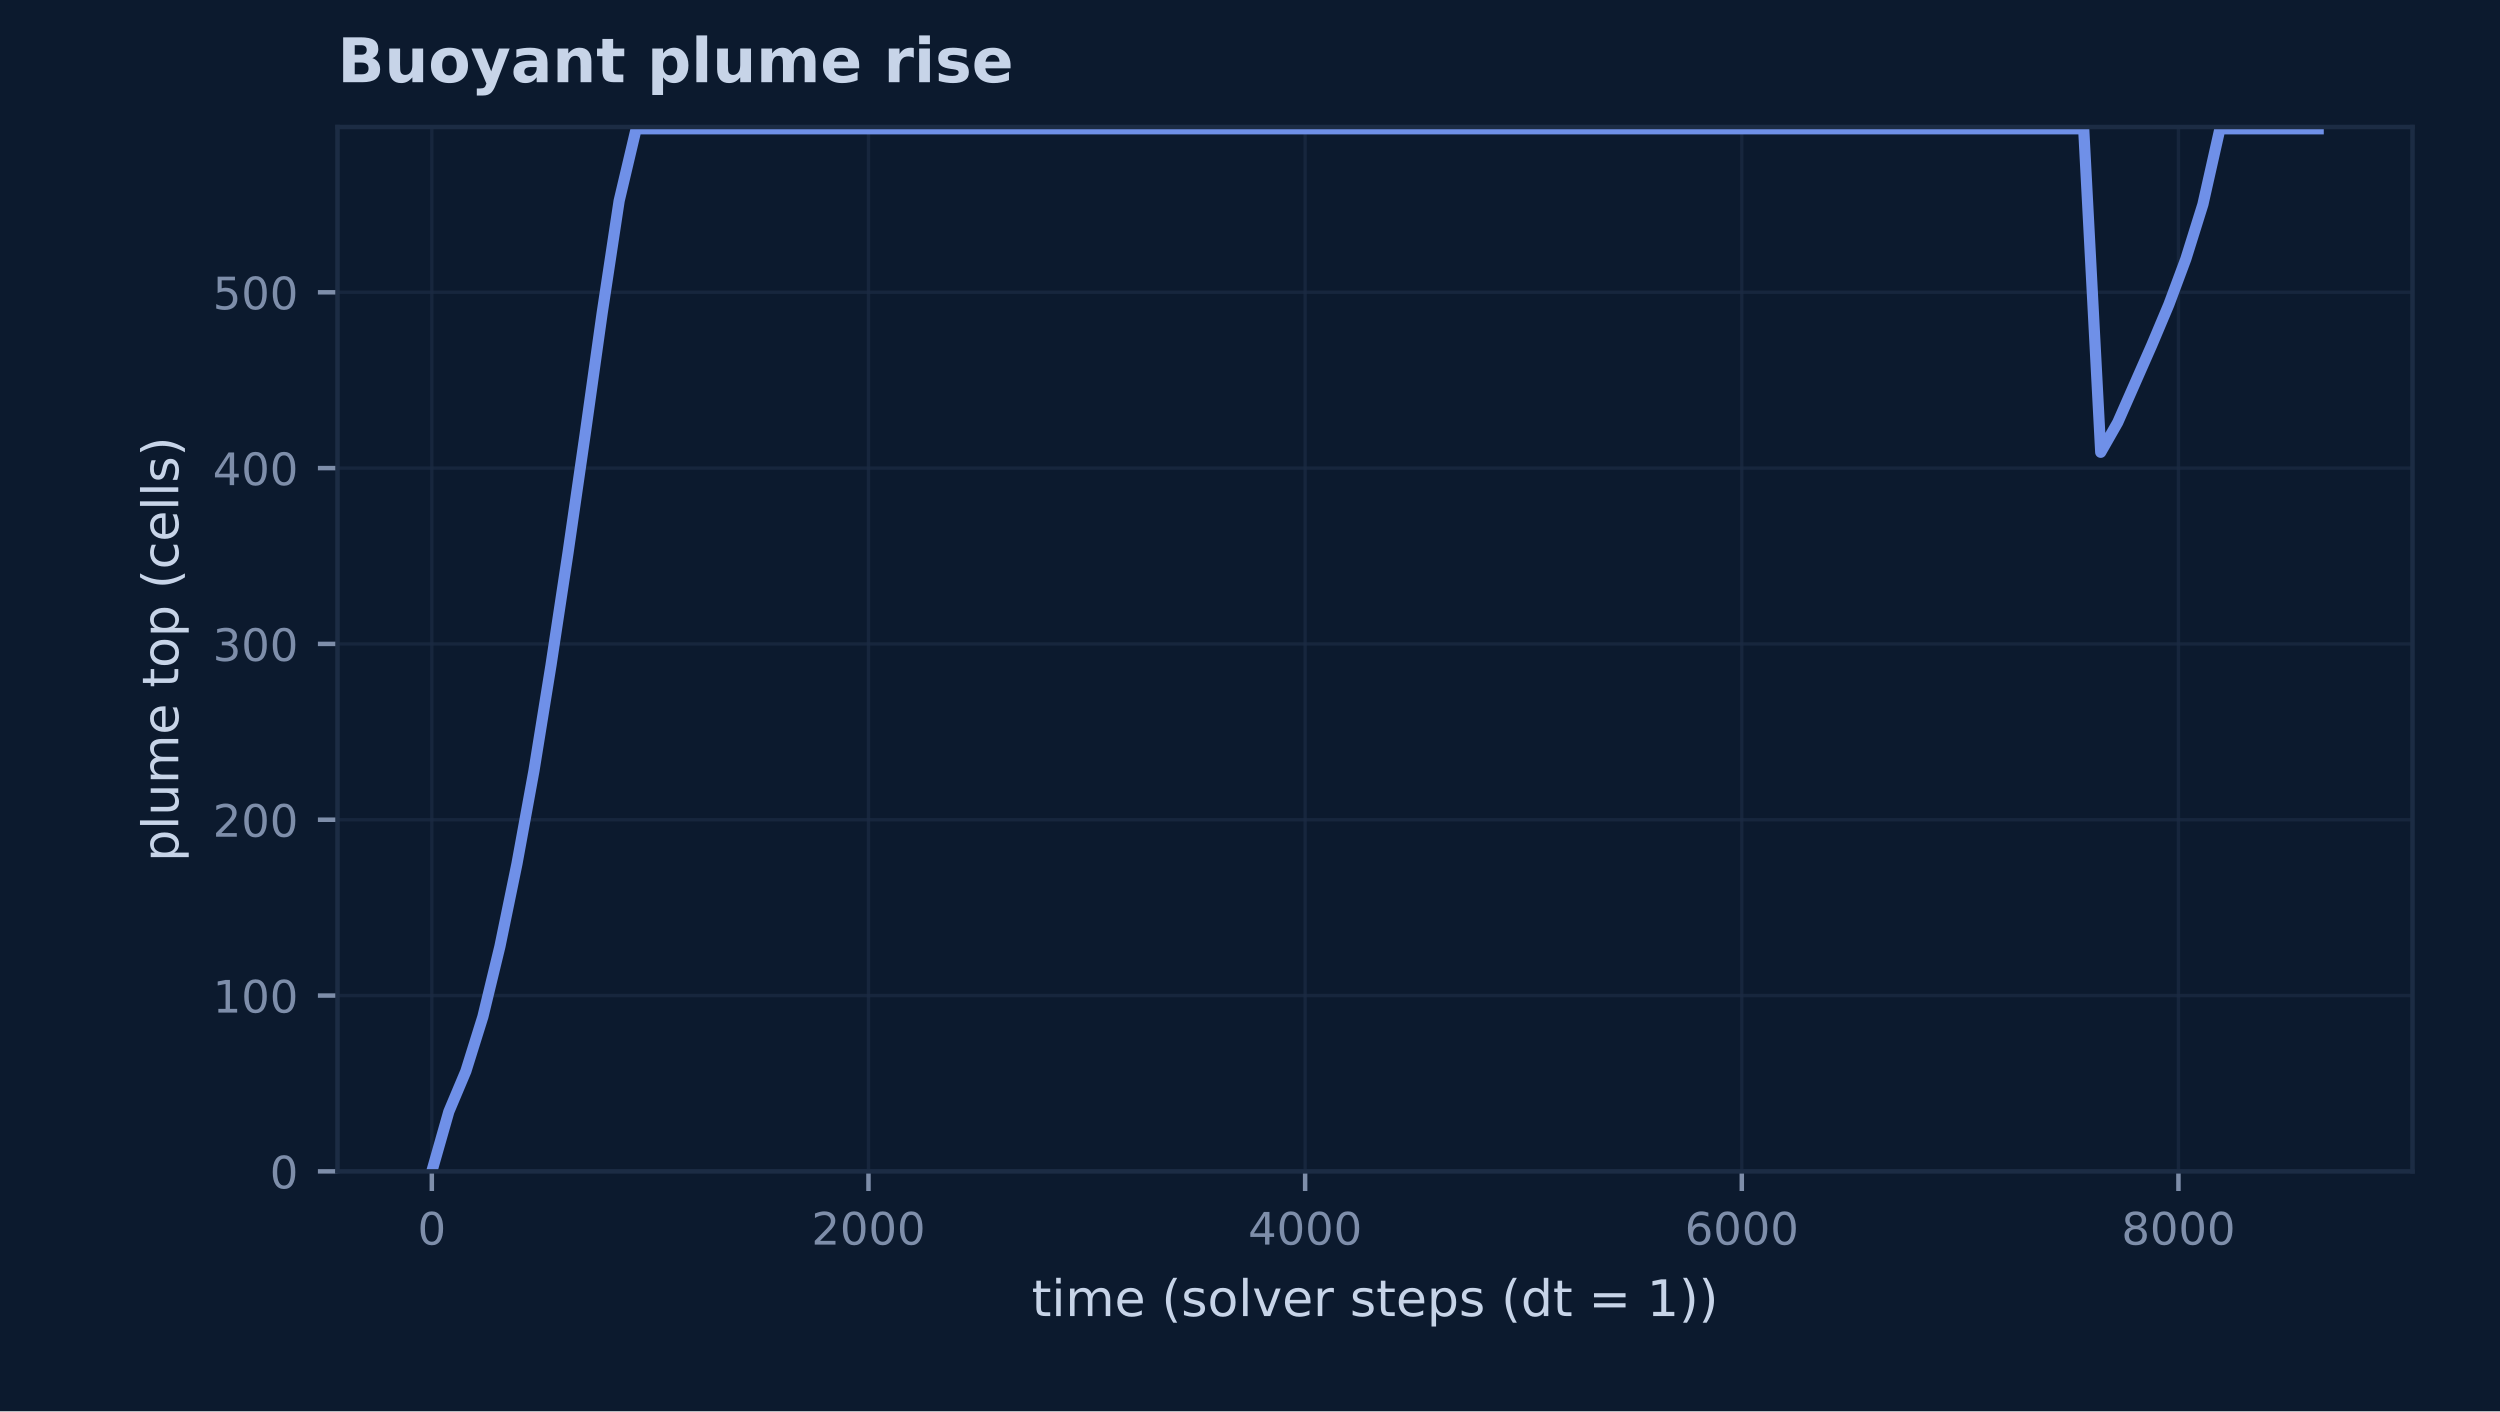
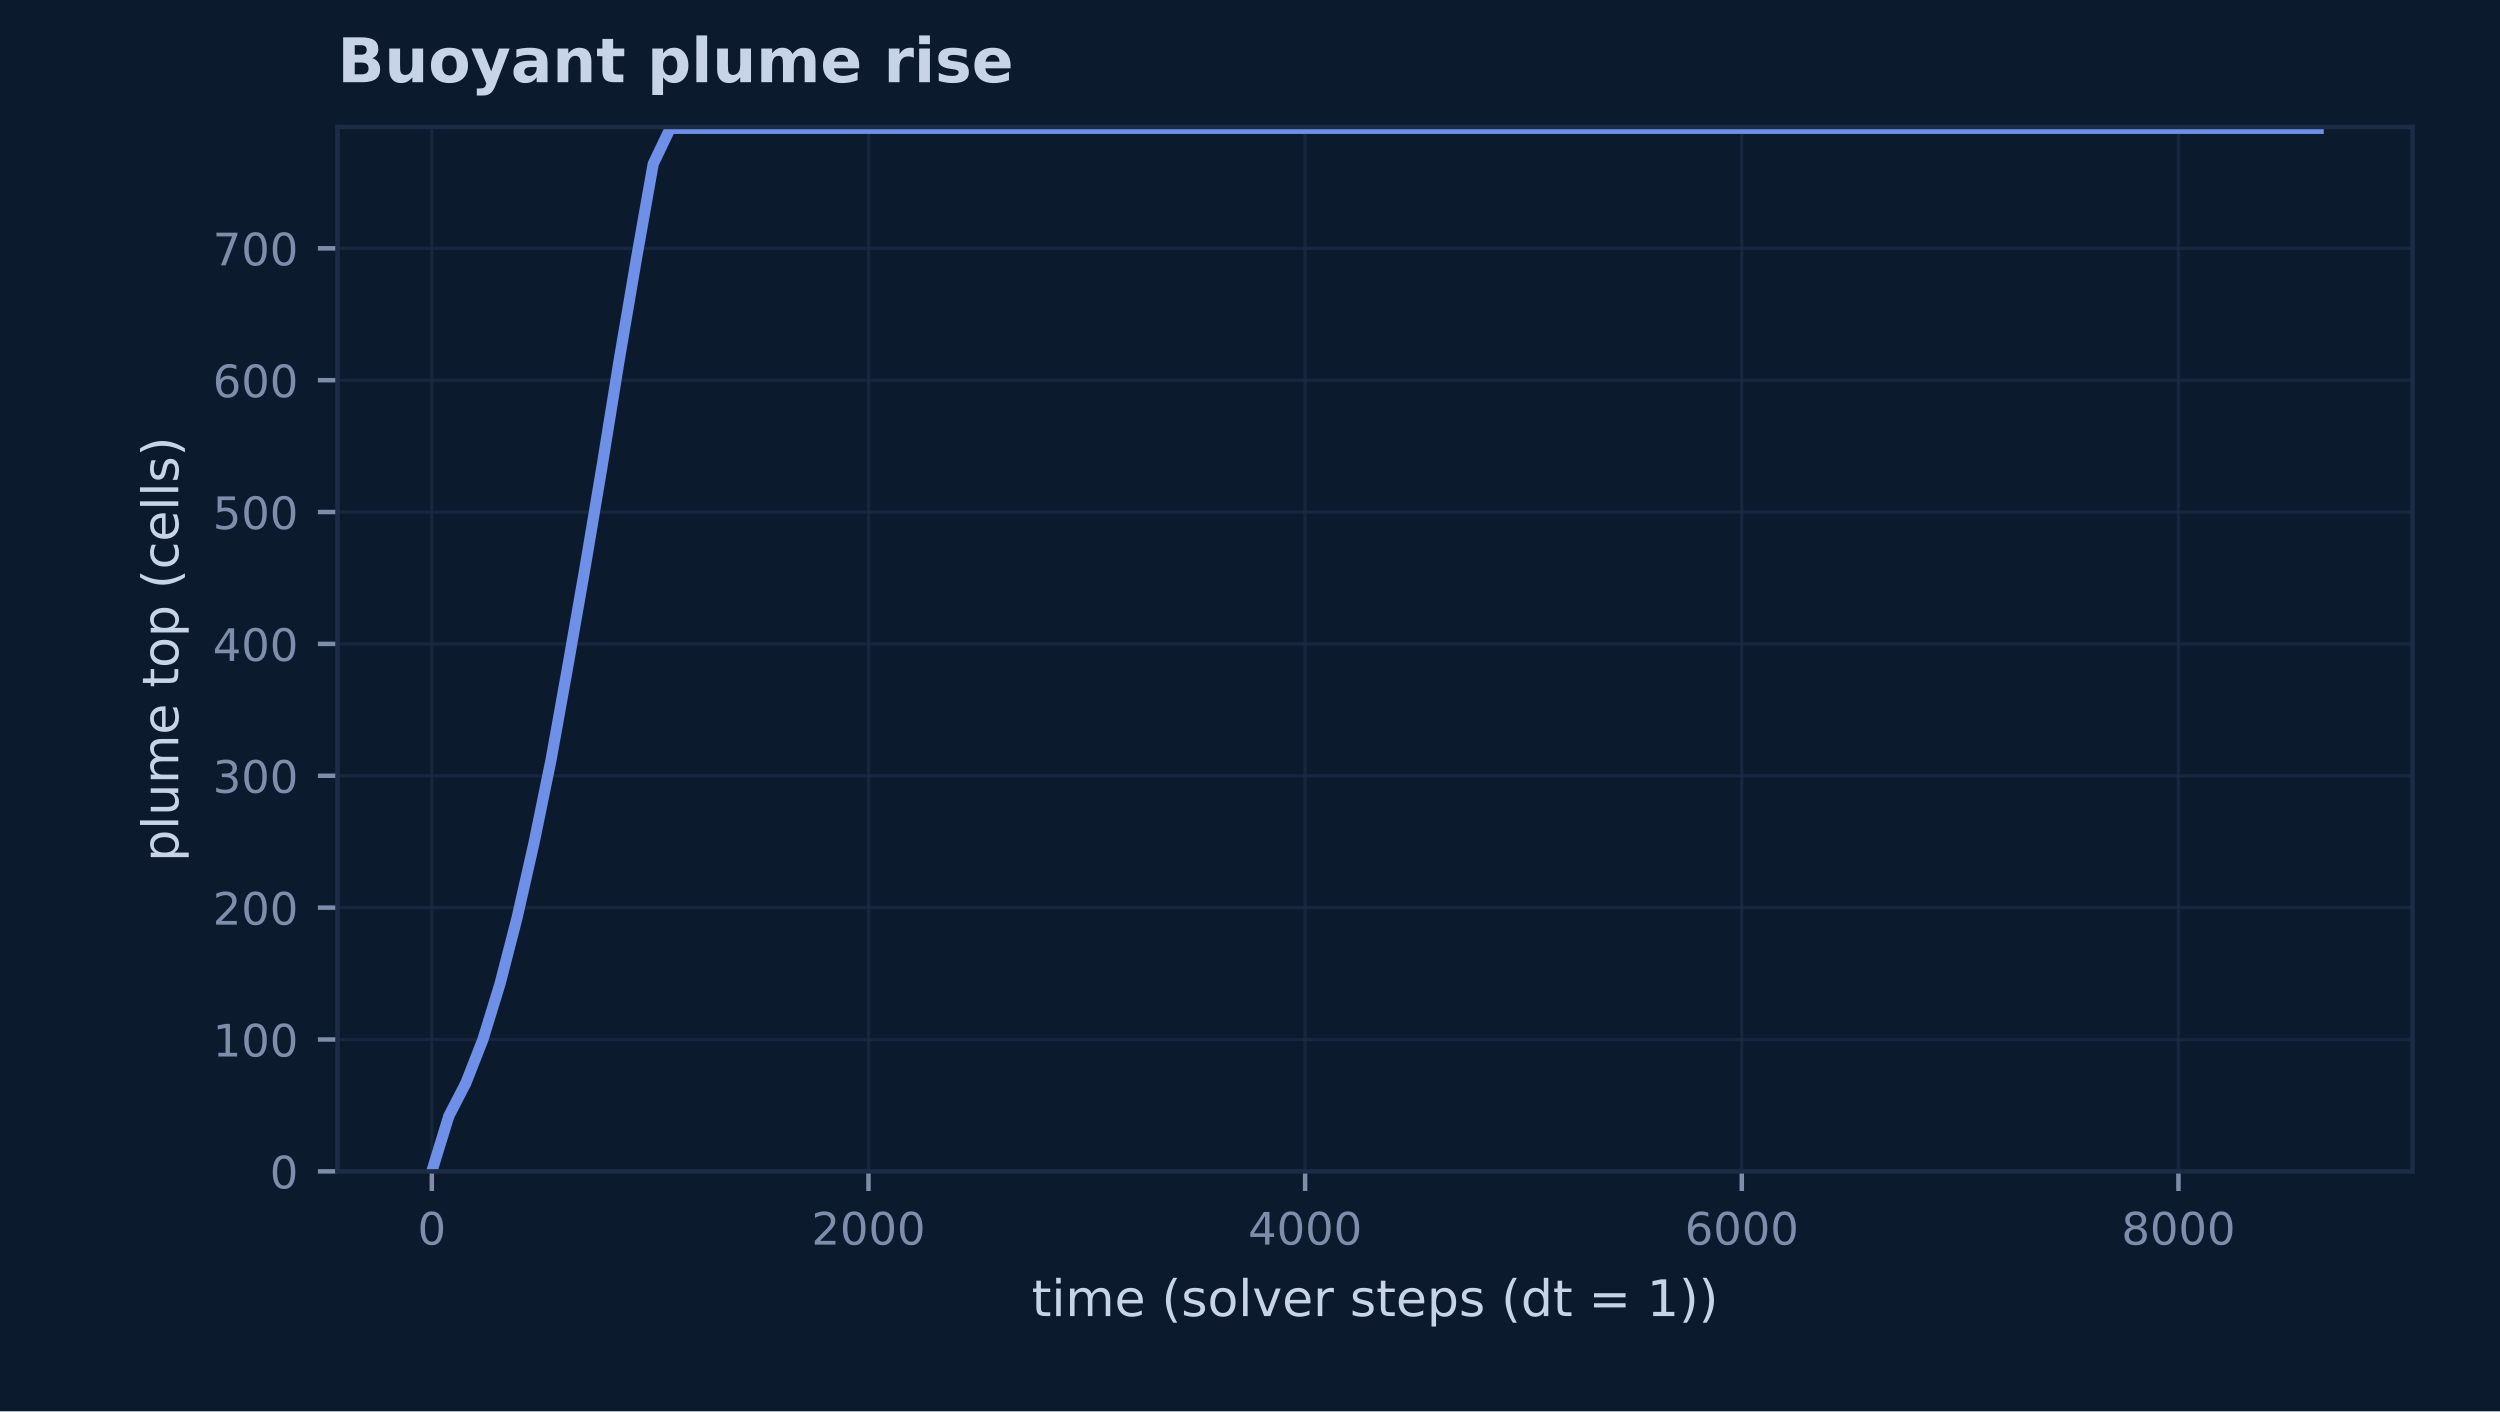
<svg xmlns="http://www.w3.org/2000/svg" xmlns:xlink="http://www.w3.org/1999/xlink" width="446.4pt" height="252pt" viewBox="0 0 446.4 252" version="1.1">
  <defs>
    <style type="text/css">*{stroke-linejoin: round; stroke-linecap: butt}</style>
  </defs>
  <g id="figure_1">
    <g id="patch_1">
      <path d="M 0 252  L 446.4 252  L 446.4 0  L 0 0  z " style="fill: #0c1a2e" />
    </g>
    <g id="axes_1">
      <g id="patch_2">
        <path d="M 60.264 209.16  L 430.776 209.16  L 430.776 22.68  L 60.264 22.68  z " style="fill: #0c1a2e" />
      </g>
      <g id="matplotlib.axis_1">
        <g id="xtick_1">
          <g id="line2d_1">
-             <path d="M 77.105 209.16  L 77.105 22.68  " clip-path="url(#p0f6d29c405)" style="fill: none; stroke: #1c2c44; stroke-opacity: 0.7; stroke-width: 0.6; stroke-linecap: square" />
+             <path d="M 77.105 209.16  L 77.105 22.68  " clip-path="url(#pce3a06e4f9)" style="fill: none; stroke: #1c2c44; stroke-opacity: 0.7; stroke-width: 0.6; stroke-linecap: square" />
          </g>
          <g id="line2d_2">
            <defs>
-               <path id="m9034f44940" d="M 0 0  L 0 3.5  " style="stroke: #7e8eaa; stroke-width: 0.8" />
+               <path id="m161c27237f" d="M 0 0  L 0 3.5  " style="stroke: #7e8eaa; stroke-width: 0.8" />
            </defs>
            <g>
-               <use xlink:href="#m9034f44940" x="77.105" y="209.16" style="fill: #7e8eaa; stroke: #7e8eaa; stroke-width: 0.8" />
+               <use xlink:href="#m161c27237f" x="77.105" y="209.16" style="fill: #7e8eaa; stroke: #7e8eaa; stroke-width: 0.8" />
            </g>
          </g>
          <g id="text_1">
            <g style="fill: #7e8eaa" transform="translate(74.56046 222.2381) scale(0.08 -0.08)">
              <defs>
                <path id="DejaVuSans-13" d="M 2034 4250  Q 1547 4250 1301 3770  Q 1056 3291 1056 2328  Q 1056 1369 1301 889  Q 1547 409 2034 409  Q 2525 409 2770 889  Q 3016 1369 3016 2328  Q 3016 3291 2770 3770  Q 2525 4250 2034 4250  z M 2034 4750  Q 2819 4750 3233 4129  Q 3647 3509 3647 2328  Q 3647 1150 3233 529  Q 2819 -91 2034 -91  Q 1250 -91 836 529  Q 422 1150 422 2328  Q 422 3509 836 4129  Q 1250 4750 2034 4750  z " transform="scale(0.015625)" />
              </defs>
              <use xlink:href="#DejaVuSans-13" />
            </g>
          </g>
        </g>
        <g id="xtick_2">
          <g id="line2d_3">
-             <path d="M 155.075 209.16  L 155.075 22.68  " clip-path="url(#p0f6d29c405)" style="fill: none; stroke: #1c2c44; stroke-opacity: 0.7; stroke-width: 0.6; stroke-linecap: square" />
+             <path d="M 155.075 209.16  L 155.075 22.68  " clip-path="url(#pce3a06e4f9)" style="fill: none; stroke: #1c2c44; stroke-opacity: 0.7; stroke-width: 0.6; stroke-linecap: square" />
          </g>
          <g id="line2d_4">
            <g>
-               <use xlink:href="#m9034f44940" x="155.075" y="209.16" style="fill: #7e8eaa; stroke: #7e8eaa; stroke-width: 0.8" />
+               <use xlink:href="#m161c27237f" x="155.075" y="209.16" style="fill: #7e8eaa; stroke: #7e8eaa; stroke-width: 0.8" />
            </g>
          </g>
          <g id="text_2">
            <g style="fill: #7e8eaa" transform="translate(144.8952 222.2381) scale(0.08 -0.08)">
              <defs>
                <path id="DejaVuSans-15" d="M 1228 531  L 3431 531  L 3431 0  L 469 0  L 469 531  Q 828 903 1448 1529  Q 2069 2156 2228 2338  Q 2531 2678 2651 2914  Q 2772 3150 2772 3378  Q 2772 3750 2511 3984  Q 2250 4219 1831 4219  Q 1534 4219 1204 4116  Q 875 4013 500 3803  L 500 4441  Q 881 4594 1212 4672  Q 1544 4750 1819 4750  Q 2544 4750 2975 4387  Q 3406 4025 3406 3419  Q 3406 3131 3298 2873  Q 3191 2616 2906 2266  Q 2828 2175 2409 1742  Q 1991 1309 1228 531  z " transform="scale(0.015625)" />
              </defs>
              <use xlink:href="#DejaVuSans-15" />
              <use xlink:href="#DejaVuSans-13" transform="translate(63.625 0)" />
              <use xlink:href="#DejaVuSans-13" transform="translate(127.25 0)" />
              <use xlink:href="#DejaVuSans-13" transform="translate(190.875 0)" />
            </g>
          </g>
        </g>
        <g id="xtick_3">
          <g id="line2d_5">
-             <path d="M 233.045 209.16  L 233.045 22.68  " clip-path="url(#p0f6d29c405)" style="fill: none; stroke: #1c2c44; stroke-opacity: 0.7; stroke-width: 0.6; stroke-linecap: square" />
+             <path d="M 233.045 209.16  L 233.045 22.68  " clip-path="url(#pce3a06e4f9)" style="fill: none; stroke: #1c2c44; stroke-opacity: 0.7; stroke-width: 0.6; stroke-linecap: square" />
          </g>
          <g id="line2d_6">
            <g>
-               <use xlink:href="#m9034f44940" x="233.045" y="209.16" style="fill: #7e8eaa; stroke: #7e8eaa; stroke-width: 0.8" />
+               <use xlink:href="#m161c27237f" x="233.045" y="209.16" style="fill: #7e8eaa; stroke: #7e8eaa; stroke-width: 0.8" />
            </g>
          </g>
          <g id="text_3">
            <g style="fill: #7e8eaa" transform="translate(222.8648 222.2381) scale(0.08 -0.08)">
              <defs>
                <path id="DejaVuSans-17" d="M 2419 4116  L 825 1625  L 2419 1625  L 2419 4116  z M 2253 4666  L 3047 4666  L 3047 1625  L 3713 1625  L 3713 1100  L 3047 1100  L 3047 0  L 2419 0  L 2419 1100  L 313 1100  L 313 1709  L 2253 4666  z " transform="scale(0.015625)" />
              </defs>
              <use xlink:href="#DejaVuSans-17" />
              <use xlink:href="#DejaVuSans-13" transform="translate(63.625 0)" />
              <use xlink:href="#DejaVuSans-13" transform="translate(127.25 0)" />
              <use xlink:href="#DejaVuSans-13" transform="translate(190.875 0)" />
            </g>
          </g>
        </g>
        <g id="xtick_4">
          <g id="line2d_7">
-             <path d="M 311.015 209.16  L 311.015 22.68  " clip-path="url(#p0f6d29c405)" style="fill: none; stroke: #1c2c44; stroke-opacity: 0.7; stroke-width: 0.6; stroke-linecap: square" />
+             <path d="M 311.015 209.16  L 311.015 22.68  " clip-path="url(#pce3a06e4f9)" style="fill: none; stroke: #1c2c44; stroke-opacity: 0.7; stroke-width: 0.6; stroke-linecap: square" />
          </g>
          <g id="line2d_8">
            <g>
-               <use xlink:href="#m9034f44940" x="311.015" y="209.16" style="fill: #7e8eaa; stroke: #7e8eaa; stroke-width: 0.8" />
+               <use xlink:href="#m161c27237f" x="311.015" y="209.16" style="fill: #7e8eaa; stroke: #7e8eaa; stroke-width: 0.8" />
            </g>
          </g>
          <g id="text_4">
            <g style="fill: #7e8eaa" transform="translate(300.8345 222.2381) scale(0.08 -0.08)">
              <defs>
                <path id="DejaVuSans-19" d="M 2113 2584  Q 1688 2584 1439 2293  Q 1191 2003 1191 1497  Q 1191 994 1439 701  Q 1688 409 2113 409  Q 2538 409 2786 701  Q 3034 994 3034 1497  Q 3034 2003 2786 2293  Q 2538 2584 2113 2584  z M 3366 4563  L 3366 3988  Q 3128 4100 2886 4159  Q 2644 4219 2406 4219  Q 1781 4219 1451 3797  Q 1122 3375 1075 2522  Q 1259 2794 1537 2939  Q 1816 3084 2150 3084  Q 2853 3084 3261 2657  Q 3669 2231 3669 1497  Q 3669 778 3244 343  Q 2819 -91 2113 -91  Q 1303 -91 875 529  Q 447 1150 447 2328  Q 447 3434 972 4092  Q 1497 4750 2381 4750  Q 2619 4750 2861 4703  Q 3103 4656 3366 4563  z " transform="scale(0.015625)" />
              </defs>
              <use xlink:href="#DejaVuSans-19" />
              <use xlink:href="#DejaVuSans-13" transform="translate(63.625 0)" />
              <use xlink:href="#DejaVuSans-13" transform="translate(127.25 0)" />
              <use xlink:href="#DejaVuSans-13" transform="translate(190.875 0)" />
            </g>
          </g>
        </g>
        <g id="xtick_5">
          <g id="line2d_9">
-             <path d="M 388.984 209.16  L 388.984 22.68  " clip-path="url(#p0f6d29c405)" style="fill: none; stroke: #1c2c44; stroke-opacity: 0.7; stroke-width: 0.6; stroke-linecap: square" />
+             <path d="M 388.984 209.16  L 388.984 22.68  " clip-path="url(#pce3a06e4f9)" style="fill: none; stroke: #1c2c44; stroke-opacity: 0.7; stroke-width: 0.6; stroke-linecap: square" />
          </g>
          <g id="line2d_10">
            <g>
-               <use xlink:href="#m9034f44940" x="388.984" y="209.16" style="fill: #7e8eaa; stroke: #7e8eaa; stroke-width: 0.8" />
+               <use xlink:href="#m161c27237f" x="388.984" y="209.16" style="fill: #7e8eaa; stroke: #7e8eaa; stroke-width: 0.8" />
            </g>
          </g>
          <g id="text_5">
            <g style="fill: #7e8eaa" transform="translate(378.8042 222.2381) scale(0.08 -0.08)">
              <defs>
                <path id="DejaVuSans-1b" d="M 2034 2216  Q 1584 2216 1326 1975  Q 1069 1734 1069 1313  Q 1069 891 1326 650  Q 1584 409 2034 409  Q 2484 409 2743 651  Q 3003 894 3003 1313  Q 3003 1734 2745 1975  Q 2488 2216 2034 2216  z M 1403 2484  Q 997 2584 770 2862  Q 544 3141 544 3541  Q 544 4100 942 4425  Q 1341 4750 2034 4750  Q 2731 4750 3128 4425  Q 3525 4100 3525 3541  Q 3525 3141 3298 2862  Q 3072 2584 2669 2484  Q 3125 2378 3379 2068  Q 3634 1759 3634 1313  Q 3634 634 3220 271  Q 2806 -91 2034 -91  Q 1263 -91 848 271  Q 434 634 434 1313  Q 434 1759 690 2068  Q 947 2378 1403 2484  z M 1172 3481  Q 1172 3119 1398 2916  Q 1625 2713 2034 2713  Q 2441 2713 2670 2916  Q 2900 3119 2900 3481  Q 2900 3844 2670 4047  Q 2441 4250 2034 4250  Q 1625 4250 1398 4047  Q 1172 3844 1172 3481  z " transform="scale(0.015625)" />
              </defs>
              <use xlink:href="#DejaVuSans-1b" />
              <use xlink:href="#DejaVuSans-13" transform="translate(63.625 0)" />
              <use xlink:href="#DejaVuSans-13" transform="translate(127.25 0)" />
              <use xlink:href="#DejaVuSans-13" transform="translate(190.875 0)" />
            </g>
          </g>
        </g>
        <g id="text_6">
          <g style="fill: #c7d4e8" transform="translate(184.2166 234.9986) scale(0.09 -0.09)">
            <defs>
              <path id="DejaVuSans-57" d="M 1172 4494  L 1172 3500  L 2356 3500  L 2356 3053  L 1172 3053  L 1172 1153  Q 1172 725 1289 603  Q 1406 481 1766 481  L 2356 481  L 2356 0  L 1766 0  Q 1100 0 847 248  Q 594 497 594 1153  L 594 3053  L 172 3053  L 172 3500  L 594 3500  L 594 4494  L 1172 4494  z " transform="scale(0.015625)" />
              <path id="DejaVuSans-4c" d="M 603 3500  L 1178 3500  L 1178 0  L 603 0  L 603 3500  z M 603 4863  L 1178 4863  L 1178 4134  L 603 4134  L 603 4863  z " transform="scale(0.015625)" />
              <path id="DejaVuSans-50" d="M 3328 2828  Q 3544 3216 3844 3400  Q 4144 3584 4550 3584  Q 5097 3584 5394 3201  Q 5691 2819 5691 2113  L 5691 0  L 5113 0  L 5113 2094  Q 5113 2597 4934 2840  Q 4756 3084 4391 3084  Q 3944 3084 3684 2787  Q 3425 2491 3425 1978  L 3425 0  L 2847 0  L 2847 2094  Q 2847 2600 2669 2842  Q 2491 3084 2119 3084  Q 1678 3084 1418 2786  Q 1159 2488 1159 1978  L 1159 0  L 581 0  L 581 3500  L 1159 3500  L 1159 2956  Q 1356 3278 1631 3431  Q 1906 3584 2284 3584  Q 2666 3584 2933 3390  Q 3200 3197 3328 2828  z " transform="scale(0.015625)" />
              <path id="DejaVuSans-48" d="M 3597 1894  L 3597 1613  L 953 1613  Q 991 1019 1311 708  Q 1631 397 2203 397  Q 2534 397 2845 478  Q 3156 559 3463 722  L 3463 178  Q 3153 47 2828 -22  Q 2503 -91 2169 -91  Q 1331 -91 842 396  Q 353 884 353 1716  Q 353 2575 817 3079  Q 1281 3584 2069 3584  Q 2775 3584 3186 3129  Q 3597 2675 3597 1894  z M 3022 2063  Q 3016 2534 2758 2815  Q 2500 3097 2075 3097  Q 1594 3097 1305 2825  Q 1016 2553 972 2059  L 3022 2063  z " transform="scale(0.015625)" />
              <path id="DejaVuSans-3" transform="scale(0.015625)" />
              <path id="DejaVuSans-b" d="M 1984 4856  Q 1566 4138 1362 3434  Q 1159 2731 1159 2009  Q 1159 1288 1364 580  Q 1569 -128 1984 -844  L 1484 -844  Q 1016 -109 783 600  Q 550 1309 550 2009  Q 550 2706 781 3412  Q 1013 4119 1484 4856  L 1984 4856  z " transform="scale(0.015625)" />
              <path id="DejaVuSans-56" d="M 2834 3397  L 2834 2853  Q 2591 2978 2328 3040  Q 2066 3103 1784 3103  Q 1356 3103 1142 2972  Q 928 2841 928 2578  Q 928 2378 1081 2264  Q 1234 2150 1697 2047  L 1894 2003  Q 2506 1872 2764 1633  Q 3022 1394 3022 966  Q 3022 478 2636 193  Q 2250 -91 1575 -91  Q 1294 -91 989 -36  Q 684 19 347 128  L 347 722  Q 666 556 975 473  Q 1284 391 1588 391  Q 1994 391 2212 530  Q 2431 669 2431 922  Q 2431 1156 2273 1281  Q 2116 1406 1581 1522  L 1381 1569  Q 847 1681 609 1914  Q 372 2147 372 2553  Q 372 3047 722 3315  Q 1072 3584 1716 3584  Q 2034 3584 2315 3537  Q 2597 3491 2834 3397  z " transform="scale(0.015625)" />
              <path id="DejaVuSans-52" d="M 1959 3097  Q 1497 3097 1228 2736  Q 959 2375 959 1747  Q 959 1119 1226 758  Q 1494 397 1959 397  Q 2419 397 2687 759  Q 2956 1122 2956 1747  Q 2956 2369 2687 2733  Q 2419 3097 1959 3097  z M 1959 3584  Q 2709 3584 3137 3096  Q 3566 2609 3566 1747  Q 3566 888 3137 398  Q 2709 -91 1959 -91  Q 1206 -91 779 398  Q 353 888 353 1747  Q 353 2609 779 3096  Q 1206 3584 1959 3584  z " transform="scale(0.015625)" />
              <path id="DejaVuSans-4f" d="M 603 4863  L 1178 4863  L 1178 0  L 603 0  L 603 4863  z " transform="scale(0.015625)" />
              <path id="DejaVuSans-59" d="M 191 3500  L 800 3500  L 1894 563  L 2988 3500  L 3597 3500  L 2284 0  L 1503 0  L 191 3500  z " transform="scale(0.015625)" />
              <path id="DejaVuSans-55" d="M 2631 2963  Q 2534 3019 2420 3045  Q 2306 3072 2169 3072  Q 1681 3072 1420 2755  Q 1159 2438 1159 1844  L 1159 0  L 581 0  L 581 3500  L 1159 3500  L 1159 2956  Q 1341 3275 1631 3429  Q 1922 3584 2338 3584  Q 2397 3584 2469 3576  Q 2541 3569 2628 3553  L 2631 2963  z " transform="scale(0.015625)" />
              <path id="DejaVuSans-53" d="M 1159 525  L 1159 -1331  L 581 -1331  L 581 3500  L 1159 3500  L 1159 2969  Q 1341 3281 1617 3432  Q 1894 3584 2278 3584  Q 2916 3584 3314 3078  Q 3713 2572 3713 1747  Q 3713 922 3314 415  Q 2916 -91 2278 -91  Q 1894 -91 1617 61  Q 1341 213 1159 525  z M 3116 1747  Q 3116 2381 2855 2742  Q 2594 3103 2138 3103  Q 1681 3103 1420 2742  Q 1159 2381 1159 1747  Q 1159 1113 1420 752  Q 1681 391 2138 391  Q 2594 391 2855 752  Q 3116 1113 3116 1747  z " transform="scale(0.015625)" />
              <path id="DejaVuSans-47" d="M 2906 2969  L 2906 4863  L 3481 4863  L 3481 0  L 2906 0  L 2906 525  Q 2725 213 2448 61  Q 2172 -91 1784 -91  Q 1150 -91 751 415  Q 353 922 353 1747  Q 353 2572 751 3078  Q 1150 3584 1784 3584  Q 2172 3584 2448 3432  Q 2725 3281 2906 2969  z M 947 1747  Q 947 1113 1208 752  Q 1469 391 1925 391  Q 2381 391 2643 752  Q 2906 1113 2906 1747  Q 2906 2381 2643 2742  Q 2381 3103 1925 3103  Q 1469 3103 1208 2742  Q 947 2381 947 1747  z " transform="scale(0.015625)" />
              <path id="DejaVuSans-20" d="M 678 2906  L 4684 2906  L 4684 2381  L 678 2381  L 678 2906  z M 678 1631  L 4684 1631  L 4684 1100  L 678 1100  L 678 1631  z " transform="scale(0.015625)" />
              <path id="DejaVuSans-14" d="M 794 531  L 1825 531  L 1825 4091  L 703 3866  L 703 4441  L 1819 4666  L 2450 4666  L 2450 531  L 3481 531  L 3481 0  L 794 0  L 794 531  z " transform="scale(0.015625)" />
              <path id="DejaVuSans-c" d="M 513 4856  L 1013 4856  Q 1481 4119 1714 3412  Q 1947 2706 1947 2009  Q 1947 1309 1714 600  Q 1481 -109 1013 -844  L 513 -844  Q 928 -128 1133 580  Q 1338 1288 1338 2009  Q 1338 2731 1133 3434  Q 928 4138 513 4856  z " transform="scale(0.015625)" />
            </defs>
            <use xlink:href="#DejaVuSans-57" />
            <use xlink:href="#DejaVuSans-4c" transform="translate(39.20312 0)" />
            <use xlink:href="#DejaVuSans-50" transform="translate(66.98438 0)" />
            <use xlink:href="#DejaVuSans-48" transform="translate(164.3906 0)" />
            <use xlink:href="#DejaVuSans-3" transform="translate(225.9219 0)" />
            <use xlink:href="#DejaVuSans-b" transform="translate(257.7031 0)" />
            <use xlink:href="#DejaVuSans-56" transform="translate(296.7188 0)" />
            <use xlink:href="#DejaVuSans-52" transform="translate(348.8125 0)" />
            <use xlink:href="#DejaVuSans-4f" transform="translate(410 0)" />
            <use xlink:href="#DejaVuSans-59" transform="translate(437.7812 0)" />
            <use xlink:href="#DejaVuSans-48" transform="translate(496.9688 0)" />
            <use xlink:href="#DejaVuSans-55" transform="translate(558.5 0)" />
            <use xlink:href="#DejaVuSans-3" transform="translate(599.6094 0)" />
            <use xlink:href="#DejaVuSans-56" transform="translate(631.3906 0)" />
            <use xlink:href="#DejaVuSans-57" transform="translate(683.4844 0)" />
            <use xlink:href="#DejaVuSans-48" transform="translate(722.6875 0)" />
            <use xlink:href="#DejaVuSans-53" transform="translate(784.2188 0)" />
            <use xlink:href="#DejaVuSans-56" transform="translate(847.7031 0)" />
            <use xlink:href="#DejaVuSans-3" transform="translate(899.7969 0)" />
            <use xlink:href="#DejaVuSans-b" transform="translate(931.5781 0)" />
            <use xlink:href="#DejaVuSans-47" transform="translate(970.5938 0)" />
            <use xlink:href="#DejaVuSans-57" transform="translate(1034.078 0)" />
            <use xlink:href="#DejaVuSans-3" transform="translate(1073.281 0)" />
            <use xlink:href="#DejaVuSans-20" transform="translate(1105.062 0)" />
            <use xlink:href="#DejaVuSans-3" transform="translate(1188.859 0)" />
            <use xlink:href="#DejaVuSans-14" transform="translate(1220.641 0)" />
            <use xlink:href="#DejaVuSans-c" transform="translate(1284.266 0)" />
            <use xlink:href="#DejaVuSans-c" transform="translate(1323.281 0)" />
          </g>
        </g>
      </g>
      <g id="matplotlib.axis_2">
        <g id="ytick_1">
          <g id="line2d_11">
-             <path d="M 60.264 209.16  L 430.776 209.16  " clip-path="url(#p0f6d29c405)" style="fill: none; stroke: #1c2c44; stroke-opacity: 0.7; stroke-width: 0.6; stroke-linecap: square" />
+             <path d="M 60.264 209.16  L 430.776 209.16  " clip-path="url(#pce3a06e4f9)" style="fill: none; stroke: #1c2c44; stroke-opacity: 0.7; stroke-width: 0.6; stroke-linecap: square" />
          </g>
          <g id="line2d_12">
            <defs>
-               <path id="m873d28b3fa" d="M 0 0  L -3.5 0  " style="stroke: #7e8eaa; stroke-width: 0.8" />
+               <path id="m741ea42081" d="M 0 0  L -3.5 0  " style="stroke: #7e8eaa; stroke-width: 0.8" />
            </defs>
            <g>
-               <use xlink:href="#m873d28b3fa" x="60.264" y="209.16" style="fill: #7e8eaa; stroke: #7e8eaa; stroke-width: 0.8" />
+               <use xlink:href="#m741ea42081" x="60.264" y="209.16" style="fill: #7e8eaa; stroke: #7e8eaa; stroke-width: 0.8" />
            </g>
          </g>
          <g id="text_7">
            <g style="fill: #7e8eaa" transform="translate(48.174 212.1991) scale(0.08 -0.08)">
              <use xlink:href="#DejaVuSans-13" />
            </g>
          </g>
        </g>
        <g id="ytick_2">
          <g id="line2d_13">
-             <path d="M 60.264 177.766  L 430.776 177.766  " clip-path="url(#p0f6d29c405)" style="fill: none; stroke: #1c2c44; stroke-opacity: 0.7; stroke-width: 0.6; stroke-linecap: square" />
+             <path d="M 60.264 185.615  L 430.776 185.615  " clip-path="url(#pce3a06e4f9)" style="fill: none; stroke: #1c2c44; stroke-opacity: 0.7; stroke-width: 0.6; stroke-linecap: square" />
          </g>
          <g id="line2d_14">
            <g>
-               <use xlink:href="#m873d28b3fa" x="60.264" y="177.766" style="fill: #7e8eaa; stroke: #7e8eaa; stroke-width: 0.8" />
+               <use xlink:href="#m741ea42081" x="60.264" y="185.615" style="fill: #7e8eaa; stroke: #7e8eaa; stroke-width: 0.8" />
            </g>
          </g>
          <g id="text_8">
-             <g style="fill: #7e8eaa" transform="translate(37.994 180.8051) scale(0.08 -0.08)">
+             <g style="fill: #7e8eaa" transform="translate(37.994 188.6536) scale(0.08 -0.08)">
              <use xlink:href="#DejaVuSans-14" />
              <use xlink:href="#DejaVuSans-13" transform="translate(63.625 0)" />
              <use xlink:href="#DejaVuSans-13" transform="translate(127.25 0)" />
            </g>
          </g>
        </g>
        <g id="ytick_3">
          <g id="line2d_15">
-             <path d="M 60.264 146.372  L 430.776 146.372  " clip-path="url(#p0f6d29c405)" style="fill: none; stroke: #1c2c44; stroke-opacity: 0.7; stroke-width: 0.6; stroke-linecap: square" />
+             <path d="M 60.264 162.069  L 430.776 162.069  " clip-path="url(#pce3a06e4f9)" style="fill: none; stroke: #1c2c44; stroke-opacity: 0.7; stroke-width: 0.6; stroke-linecap: square" />
          </g>
          <g id="line2d_16">
            <g>
-               <use xlink:href="#m873d28b3fa" x="60.264" y="146.372" style="fill: #7e8eaa; stroke: #7e8eaa; stroke-width: 0.8" />
+               <use xlink:href="#m741ea42081" x="60.264" y="162.069" style="fill: #7e8eaa; stroke: #7e8eaa; stroke-width: 0.8" />
            </g>
          </g>
          <g id="text_9">
-             <g style="fill: #7e8eaa" transform="translate(37.994 149.4112) scale(0.08 -0.08)">
+             <g style="fill: #7e8eaa" transform="translate(37.994 165.1082) scale(0.08 -0.08)">
              <use xlink:href="#DejaVuSans-15" />
              <use xlink:href="#DejaVuSans-13" transform="translate(63.625 0)" />
              <use xlink:href="#DejaVuSans-13" transform="translate(127.25 0)" />
            </g>
          </g>
        </g>
        <g id="ytick_4">
          <g id="line2d_17">
-             <path d="M 60.264 114.978  L 430.776 114.978  " clip-path="url(#p0f6d29c405)" style="fill: none; stroke: #1c2c44; stroke-opacity: 0.7; stroke-width: 0.6; stroke-linecap: square" />
+             <path d="M 60.264 138.524  L 430.776 138.524  " clip-path="url(#pce3a06e4f9)" style="fill: none; stroke: #1c2c44; stroke-opacity: 0.7; stroke-width: 0.6; stroke-linecap: square" />
          </g>
          <g id="line2d_18">
            <g>
-               <use xlink:href="#m873d28b3fa" x="60.264" y="114.978" style="fill: #7e8eaa; stroke: #7e8eaa; stroke-width: 0.8" />
+               <use xlink:href="#m741ea42081" x="60.264" y="138.524" style="fill: #7e8eaa; stroke: #7e8eaa; stroke-width: 0.8" />
            </g>
          </g>
          <g id="text_10">
-             <g style="fill: #7e8eaa" transform="translate(37.994 118.0172) scale(0.08 -0.08)">
+             <g style="fill: #7e8eaa" transform="translate(37.994 141.5627) scale(0.08 -0.08)">
              <defs>
                <path id="DejaVuSans-16" d="M 2597 2516  Q 3050 2419 3304 2112  Q 3559 1806 3559 1356  Q 3559 666 3084 287  Q 2609 -91 1734 -91  Q 1441 -91 1130 -33  Q 819 25 488 141  L 488 750  Q 750 597 1062 519  Q 1375 441 1716 441  Q 2309 441 2620 675  Q 2931 909 2931 1356  Q 2931 1769 2642 2001  Q 2353 2234 1838 2234  L 1294 2234  L 1294 2753  L 1863 2753  Q 2328 2753 2575 2939  Q 2822 3125 2822 3475  Q 2822 3834 2567 4026  Q 2313 4219 1838 4219  Q 1578 4219 1281 4162  Q 984 4106 628 3988  L 628 4550  Q 988 4650 1302 4700  Q 1616 4750 1894 4750  Q 2613 4750 3031 4423  Q 3450 4097 3450 3541  Q 3450 3153 3228 2886  Q 3006 2619 2597 2516  z " transform="scale(0.015625)" />
              </defs>
              <use xlink:href="#DejaVuSans-16" />
              <use xlink:href="#DejaVuSans-13" transform="translate(63.625 0)" />
              <use xlink:href="#DejaVuSans-13" transform="translate(127.25 0)" />
            </g>
          </g>
        </g>
        <g id="ytick_5">
          <g id="line2d_19">
-             <path d="M 60.264 83.584  L 430.776 83.584  " clip-path="url(#p0f6d29c405)" style="fill: none; stroke: #1c2c44; stroke-opacity: 0.7; stroke-width: 0.6; stroke-linecap: square" />
+             <path d="M 60.264 114.978  L 430.776 114.978  " clip-path="url(#pce3a06e4f9)" style="fill: none; stroke: #1c2c44; stroke-opacity: 0.7; stroke-width: 0.6; stroke-linecap: square" />
          </g>
          <g id="line2d_20">
            <g>
-               <use xlink:href="#m873d28b3fa" x="60.264" y="83.584" style="fill: #7e8eaa; stroke: #7e8eaa; stroke-width: 0.8" />
+               <use xlink:href="#m741ea42081" x="60.264" y="114.978" style="fill: #7e8eaa; stroke: #7e8eaa; stroke-width: 0.8" />
            </g>
          </g>
          <g id="text_11">
-             <g style="fill: #7e8eaa" transform="translate(37.994 86.62331) scale(0.08 -0.08)">
+             <g style="fill: #7e8eaa" transform="translate(37.994 118.0172) scale(0.08 -0.08)">
              <use xlink:href="#DejaVuSans-17" />
              <use xlink:href="#DejaVuSans-13" transform="translate(63.625 0)" />
              <use xlink:href="#DejaVuSans-13" transform="translate(127.25 0)" />
            </g>
          </g>
        </g>
        <g id="ytick_6">
          <g id="line2d_21">
-             <path d="M 60.264 52.19  L 430.776 52.19  " clip-path="url(#p0f6d29c405)" style="fill: none; stroke: #1c2c44; stroke-opacity: 0.7; stroke-width: 0.6; stroke-linecap: square" />
+             <path d="M 60.264 91.433  L 430.776 91.433  " clip-path="url(#pce3a06e4f9)" style="fill: none; stroke: #1c2c44; stroke-opacity: 0.7; stroke-width: 0.6; stroke-linecap: square" />
          </g>
          <g id="line2d_22">
            <g>
-               <use xlink:href="#m873d28b3fa" x="60.264" y="52.19" style="fill: #7e8eaa; stroke: #7e8eaa; stroke-width: 0.8" />
+               <use xlink:href="#m741ea42081" x="60.264" y="91.433" style="fill: #7e8eaa; stroke: #7e8eaa; stroke-width: 0.8" />
            </g>
          </g>
          <g id="text_12">
-             <g style="fill: #7e8eaa" transform="translate(37.994 55.22937) scale(0.08 -0.08)">
+             <g style="fill: #7e8eaa" transform="translate(37.994 94.47179) scale(0.08 -0.08)">
              <defs>
                <path id="DejaVuSans-18" d="M 691 4666  L 3169 4666  L 3169 4134  L 1269 4134  L 1269 2991  Q 1406 3038 1543 3061  Q 1681 3084 1819 3084  Q 2600 3084 3056 2656  Q 3513 2228 3513 1497  Q 3513 744 3044 326  Q 2575 -91 1722 -91  Q 1428 -91 1123 -41  Q 819 9 494 109  L 494 744  Q 775 591 1075 516  Q 1375 441 1709 441  Q 2250 441 2565 725  Q 2881 1009 2881 1497  Q 2881 1984 2565 2268  Q 2250 2553 1709 2553  Q 1456 2553 1204 2497  Q 953 2441 691 2322  L 691 4666  z " transform="scale(0.015625)" />
              </defs>
              <use xlink:href="#DejaVuSans-18" />
              <use xlink:href="#DejaVuSans-13" transform="translate(63.625 0)" />
              <use xlink:href="#DejaVuSans-13" transform="translate(127.25 0)" />
            </g>
          </g>
        </g>
-         <g id="text_13">
+         <g id="ytick_7">
+           <g id="line2d_23">
+             <path d="M 60.264 67.887  L 430.776 67.887  " clip-path="url(#pce3a06e4f9)" style="fill: none; stroke: #1c2c44; stroke-opacity: 0.7; stroke-width: 0.6; stroke-linecap: square" />
+           </g>
+           <g id="line2d_24">
+             <g>
+               <use xlink:href="#m741ea42081" x="60.264" y="67.887" style="fill: #7e8eaa; stroke: #7e8eaa; stroke-width: 0.8" />
+             </g>
+           </g>
+           <g id="text_13">
+             <g style="fill: #7e8eaa" transform="translate(37.994 70.92633) scale(0.08 -0.08)">
+               <use xlink:href="#DejaVuSans-19" />
+               <use xlink:href="#DejaVuSans-13" transform="translate(63.625 0)" />
+               <use xlink:href="#DejaVuSans-13" transform="translate(127.25 0)" />
+             </g>
+           </g>
+         </g>
+         <g id="ytick_8">
+           <g id="line2d_25">
+             <path d="M 60.264 44.342  L 430.776 44.342  " clip-path="url(#pce3a06e4f9)" style="fill: none; stroke: #1c2c44; stroke-opacity: 0.7; stroke-width: 0.6; stroke-linecap: square" />
+           </g>
+           <g id="line2d_26">
+             <g>
+               <use xlink:href="#m741ea42081" x="60.264" y="44.342" style="fill: #7e8eaa; stroke: #7e8eaa; stroke-width: 0.8" />
+             </g>
+           </g>
+           <g id="text_14">
+             <g style="fill: #7e8eaa" transform="translate(37.994 47.38088) scale(0.08 -0.08)">
+               <defs>
+                 <path id="DejaVuSans-1a" d="M 525 4666  L 3525 4666  L 3525 4397  L 1831 0  L 1172 0  L 2766 4134  L 525 4134  L 525 4666  z " transform="scale(0.015625)" />
+               </defs>
+               <use xlink:href="#DejaVuSans-1a" />
+               <use xlink:href="#DejaVuSans-13" transform="translate(63.625 0)" />
+               <use xlink:href="#DejaVuSans-13" transform="translate(127.25 0)" />
+             </g>
+           </g>
+         </g>
+         <g id="text_15">
          <g style="fill: #c7d4e8" transform="translate(31.83189 153.8648) rotate(-90) scale(0.09 -0.09)">
            <defs>
              <path id="DejaVuSans-58" d="M 544 1381  L 544 3500  L 1119 3500  L 1119 1403  Q 1119 906 1312 657  Q 1506 409 1894 409  Q 2359 409 2629 706  Q 2900 1003 2900 1516  L 2900 3500  L 3475 3500  L 3475 0  L 2900 0  L 2900 538  Q 2691 219 2414 64  Q 2138 -91 1772 -91  Q 1169 -91 856 284  Q 544 659 544 1381  z M 1991 3584  L 1991 3584  z " transform="scale(0.015625)" />
              <path id="DejaVuSans-46" d="M 3122 3366  L 3122 2828  Q 2878 2963 2633 3030  Q 2388 3097 2138 3097  Q 1578 3097 1268 2742  Q 959 2388 959 1747  Q 959 1106 1268 751  Q 1578 397 2138 397  Q 2388 397 2633 464  Q 2878 531 3122 666  L 3122 134  Q 2881 22 2623 -34  Q 2366 -91 2075 -91  Q 1284 -91 818 406  Q 353 903 353 1747  Q 353 2603 823 3093  Q 1294 3584 2113 3584  Q 2378 3584 2631 3529  Q 2884 3475 3122 3366  z " transform="scale(0.015625)" />
            </defs>
            <use xlink:href="#DejaVuSans-53" />
            <use xlink:href="#DejaVuSans-4f" transform="translate(63.48438 0)" />
            <use xlink:href="#DejaVuSans-58" transform="translate(91.26562 0)" />
            <use xlink:href="#DejaVuSans-50" transform="translate(154.6406 0)" />
            <use xlink:href="#DejaVuSans-48" transform="translate(252.0469 0)" />
            <use xlink:href="#DejaVuSans-3" transform="translate(313.5781 0)" />
            <use xlink:href="#DejaVuSans-57" transform="translate(345.3594 0)" />
            <use xlink:href="#DejaVuSans-52" transform="translate(384.5625 0)" />
            <use xlink:href="#DejaVuSans-53" transform="translate(445.75 0)" />
            <use xlink:href="#DejaVuSans-3" transform="translate(509.2344 0)" />
            <use xlink:href="#DejaVuSans-b" transform="translate(541.0156 0)" />
            <use xlink:href="#DejaVuSans-46" transform="translate(580.0312 0)" />
            <use xlink:href="#DejaVuSans-48" transform="translate(635.0156 0)" />
            <use xlink:href="#DejaVuSans-4f" transform="translate(696.5469 0)" />
            <use xlink:href="#DejaVuSans-4f" transform="translate(724.3281 0)" />
            <use xlink:href="#DejaVuSans-56" transform="translate(752.1094 0)" />
            <use xlink:href="#DejaVuSans-c" transform="translate(804.2031 0)" />
          </g>
        </g>
      </g>
-       <g id="line2d_23">
-         <path d="M 77.105 209.16  L 80.146 198.486  L 83.187 191.265  L 86.228 181.533  L 89.269 168.976  L 92.31 154.221  L 95.35 137.582  L 98.391 118.745  L 101.432 98.653  L 104.473 77.619  L 107.514 55.958  L 110.554 35.865  L 113.595 22.994  L 116.636 22.994  L 119.677 22.994  L 122.718 22.994  L 125.759 22.994  L 128.799 22.994  L 131.84 22.994  L 134.881 22.994  L 137.922 22.994  L 140.963 22.994  L 144.003 22.994  L 147.044 22.994  L 150.085 22.994  L 153.126 22.994  L 156.167 22.994  L 159.208 22.994  L 162.248 22.994  L 165.289 22.994  L 168.33 22.994  L 171.371 22.994  L 174.412 22.994  L 177.452 22.994  L 180.493 22.994  L 183.534 22.994  L 186.575 22.994  L 189.616 22.994  L 192.657 22.994  L 195.697 22.994  L 198.738 22.994  L 201.779 22.994  L 204.82 22.994  L 207.861 22.994  L 210.901 22.994  L 213.942 22.994  L 216.983 22.994  L 220.024 22.994  L 223.065 22.994  L 226.106 22.994  L 229.146 22.994  L 232.187 22.994  L 235.228 22.994  L 238.269 22.994  L 241.31 22.994  L 244.35 22.994  L 247.391 22.994  L 250.432 22.994  L 253.473 22.994  L 256.514 22.994  L 259.555 22.994  L 262.595 22.994  L 265.636 22.994  L 268.677 22.994  L 271.718 22.994  L 274.759 22.994  L 277.799 22.994  L 280.84 22.994  L 283.881 22.994  L 286.922 22.994  L 289.963 22.994  L 293.004 22.994  L 296.044 22.994  L 299.085 22.994  L 302.126 22.994  L 305.167 22.994  L 308.208 22.994  L 311.248 22.994  L 314.289 22.994  L 317.33 22.994  L 320.371 22.994  L 323.412 22.994  L 326.453 22.994  L 329.493 22.994  L 332.534 22.994  L 335.575 22.994  L 338.616 22.994  L 341.657 22.994  L 344.697 22.994  L 347.738 22.994  L 350.779 22.994  L 353.82 22.994  L 356.861 22.994  L 359.902 22.994  L 362.942 22.994  L 365.983 22.994  L 369.024 22.994  L 372.065 22.994  L 375.106 80.759  L 378.146 75.422  L 381.187 68.515  L 384.228 61.608  L 387.269 54.388  L 390.31 46.225  L 393.351 36.493  L 396.391 22.994  L 399.432 22.994  L 402.473 22.994  L 405.514 22.994  L 408.555 22.994  L 411.595 22.994  L 413.935 22.994  " clip-path="url(#p0f6d29c405)" style="fill: none; stroke: #6f90e8; stroke-width: 2; stroke-linecap: square" />
+       <g id="line2d_27">
+         <path d="M 77.105 209.16  L 80.146 199.271  L 83.187 193.385  L 86.228 185.615  L 89.269 175.725  L 92.31 163.953  L 95.35 150.532  L 98.391 135.698  L 101.432 118.745  L 104.473 101.322  L 107.514 83.192  L 110.554 64.355  L 113.595 46.461  L 116.636 29.273  L 119.677 22.915  L 122.718 22.915  L 125.759 22.915  L 128.799 22.915  L 131.84 22.915  L 134.881 22.915  L 137.922 22.915  L 140.963 22.915  L 144.003 22.915  L 147.044 22.915  L 150.085 22.915  L 153.126 22.915  L 156.167 22.915  L 159.208 22.915  L 162.248 22.915  L 165.289 22.915  L 168.33 22.915  L 171.371 22.915  L 174.412 22.915  L 177.452 22.915  L 180.493 22.915  L 183.534 22.915  L 186.575 22.915  L 189.616 22.915  L 192.657 22.915  L 195.697 22.915  L 198.738 22.915  L 201.779 22.915  L 204.82 22.915  L 207.861 22.915  L 210.901 22.915  L 213.942 22.915  L 216.983 22.915  L 220.024 22.915  L 223.065 22.915  L 226.106 22.915  L 229.146 22.915  L 232.187 22.915  L 235.228 22.915  L 238.269 22.915  L 241.31 22.915  L 244.35 22.915  L 247.391 22.915  L 250.432 22.915  L 253.473 22.915  L 256.514 22.915  L 259.555 22.915  L 262.595 22.915  L 265.636 22.915  L 268.677 22.915  L 271.718 22.915  L 274.759 22.915  L 277.799 22.915  L 280.84 22.915  L 283.881 22.915  L 286.922 22.915  L 289.963 22.915  L 293.004 22.915  L 296.044 22.915  L 299.085 22.915  L 302.126 22.915  L 305.167 22.915  L 308.208 22.915  L 311.248 22.915  L 314.289 22.915  L 317.33 22.915  L 320.371 22.915  L 323.412 22.915  L 326.453 22.915  L 329.493 22.915  L 332.534 22.915  L 335.575 22.915  L 338.616 22.915  L 341.657 22.915  L 344.697 22.915  L 347.738 22.915  L 350.779 22.915  L 353.82 22.915  L 356.861 22.915  L 359.902 22.915  L 362.942 22.915  L 365.983 22.915  L 369.024 22.915  L 372.065 22.915  L 375.106 22.915  L 378.146 22.915  L 381.187 22.915  L 384.228 22.915  L 387.269 22.915  L 390.31 22.915  L 393.351 22.915  L 396.391 22.915  L 399.432 22.915  L 402.473 22.915  L 405.514 22.915  L 408.555 22.915  L 411.595 22.915  L 413.935 22.915  " clip-path="url(#pce3a06e4f9)" style="fill: none; stroke: #6f90e8; stroke-width: 2; stroke-linecap: square" />
      </g>
      <g id="patch_3">
        <path d="M 60.264 209.16  L 60.264 22.68  " style="fill: none; stroke: #1c2c44; stroke-width: 0.8; stroke-linejoin: miter; stroke-linecap: square" />
      </g>
      <g id="patch_4">
        <path d="M 430.776 209.16  L 430.776 22.68  " style="fill: none; stroke: #1c2c44; stroke-width: 0.8; stroke-linejoin: miter; stroke-linecap: square" />
      </g>
      <g id="patch_5">
        <path d="M 60.264 209.16  L 430.776 209.16  " style="fill: none; stroke: #1c2c44; stroke-width: 0.8; stroke-linejoin: miter; stroke-linecap: square" />
      </g>
      <g id="patch_6">
        <path d="M 60.264 22.68  L 430.776 22.68  " style="fill: none; stroke: #1c2c44; stroke-width: 0.8; stroke-linejoin: miter; stroke-linecap: square" />
      </g>
-       <g id="text_14">
+       <g id="text_16">
        <g style="fill: #c7d4e8" transform="translate(60.264 14.68) scale(0.11 -0.11)">
          <defs>
            <path id="DejaVuSans-Bold-25" d="M 2456 2859  Q 2741 2859 2887 2984  Q 3034 3109 3034 3353  Q 3034 3594 2887 3720  Q 2741 3847 2456 3847  L 1791 3847  L 1791 2859  L 2456 2859  z M 2497 819  Q 2859 819 3042 972  Q 3225 1125 3225 1434  Q 3225 1738 3044 1889  Q 2863 2041 2497 2041  L 1791 2041  L 1791 819  L 2497 819  z M 3616 2497  Q 4003 2384 4215 2081  Q 4428 1778 4428 1338  Q 4428 663 3972 331  Q 3516 0 2584 0  L 588 0  L 588 4666  L 2394 4666  Q 3366 4666 3802 4372  Q 4238 4078 4238 3431  Q 4238 3091 4078 2852  Q 3919 2613 3616 2497  z " transform="scale(0.015625)" />
            <path id="DejaVuSans-Bold-58" d="M 500 1363  L 500 3500  L 1625 3500  L 1625 3150  Q 1625 2866 1622 2436  Q 1619 2006 1619 1863  Q 1619 1441 1641 1255  Q 1663 1069 1716 984  Q 1784 875 1895 815  Q 2006 756 2150 756  Q 2500 756 2700 1025  Q 2900 1294 2900 1772  L 2900 3500  L 4019 3500  L 4019 0  L 2900 0  L 2900 506  Q 2647 200 2364 54  Q 2081 -91 1741 -91  Q 1134 -91 817 281  Q 500 653 500 1363  z " transform="scale(0.015625)" />
            <path id="DejaVuSans-Bold-52" d="M 2203 2784  Q 1831 2784 1636 2517  Q 1441 2250 1441 1747  Q 1441 1244 1636 976  Q 1831 709 2203 709  Q 2569 709 2762 976  Q 2956 1244 2956 1747  Q 2956 2250 2762 2517  Q 2569 2784 2203 2784  z M 2203 3584  Q 3106 3584 3614 3096  Q 4122 2609 4122 1747  Q 4122 884 3614 396  Q 3106 -91 2203 -91  Q 1297 -91 786 396  Q 275 884 275 1747  Q 275 2609 786 3096  Q 1297 3584 2203 3584  z " transform="scale(0.015625)" />
            <path id="DejaVuSans-Bold-5c" d="M 78 3500  L 1197 3500  L 2138 1125  L 2938 3500  L 4056 3500  L 2584 -331  Q 2363 -916 2067 -1148  Q 1772 -1381 1288 -1381  L 641 -1381  L 641 -647  L 991 -647  Q 1275 -647 1404 -556  Q 1534 -466 1606 -231  L 1638 -134  L 78 3500  z " transform="scale(0.015625)" />
            <path id="DejaVuSans-Bold-44" d="M 2106 1575  Q 1756 1575 1579 1456  Q 1403 1338 1403 1106  Q 1403 894 1545 773  Q 1688 653 1941 653  Q 2256 653 2472 879  Q 2688 1106 2688 1447  L 2688 1575  L 2106 1575  z M 3816 1997  L 3816 0  L 2688 0  L 2688 519  Q 2463 200 2181 54  Q 1900 -91 1497 -91  Q 953 -91 614 226  Q 275 544 275 1050  Q 275 1666 698 1953  Q 1122 2241 2028 2241  L 2688 2241  L 2688 2328  Q 2688 2594 2478 2717  Q 2269 2841 1825 2841  Q 1466 2841 1156 2769  Q 847 2697 581 2553  L 581 3406  Q 941 3494 1303 3539  Q 1666 3584 2028 3584  Q 2975 3584 3395 3211  Q 3816 2838 3816 1997  z " transform="scale(0.015625)" />
            <path id="DejaVuSans-Bold-51" d="M 4056 2131  L 4056 0  L 2931 0  L 2931 347  L 2931 1631  Q 2931 2084 2911 2256  Q 2891 2428 2841 2509  Q 2775 2619 2662 2680  Q 2550 2741 2406 2741  Q 2056 2741 1856 2470  Q 1656 2200 1656 1722  L 1656 0  L 538 0  L 538 3500  L 1656 3500  L 1656 2988  Q 1909 3294 2193 3439  Q 2478 3584 2822 3584  Q 3428 3584 3742 3212  Q 4056 2841 4056 2131  z " transform="scale(0.015625)" />
            <path id="DejaVuSans-Bold-57" d="M 1759 4494  L 1759 3500  L 2913 3500  L 2913 2700  L 1759 2700  L 1759 1216  Q 1759 972 1856 886  Q 1953 800 2241 800  L 2816 800  L 2816 0  L 1856 0  Q 1194 0 917 276  Q 641 553 641 1216  L 641 2700  L 84 2700  L 84 3500  L 641 3500  L 641 4494  L 1759 4494  z " transform="scale(0.015625)" />
            <path id="DejaVuSans-Bold-3" transform="scale(0.015625)" />
            <path id="DejaVuSans-Bold-53" d="M 1656 506  L 1656 -1331  L 538 -1331  L 538 3500  L 1656 3500  L 1656 2988  Q 1888 3294 2169 3439  Q 2450 3584 2816 3584  Q 3463 3584 3878 3070  Q 4294 2556 4294 1747  Q 4294 938 3878 423  Q 3463 -91 2816 -91  Q 2450 -91 2169 54  Q 1888 200 1656 506  z M 2400 2772  Q 2041 2772 1848 2508  Q 1656 2244 1656 1747  Q 1656 1250 1848 986  Q 2041 722 2400 722  Q 2759 722 2948 984  Q 3138 1247 3138 1747  Q 3138 2247 2948 2509  Q 2759 2772 2400 2772  z " transform="scale(0.015625)" />
            <path id="DejaVuSans-Bold-4f" d="M 538 4863  L 1656 4863  L 1656 0  L 538 0  L 538 4863  z " transform="scale(0.015625)" />
            <path id="DejaVuSans-Bold-50" d="M 3781 2919  Q 3994 3244 4286 3414  Q 4578 3584 4928 3584  Q 5531 3584 5847 3212  Q 6163 2841 6163 2131  L 6163 0  L 5038 0  L 5038 1825  Q 5041 1866 5042 1909  Q 5044 1953 5044 2034  Q 5044 2406 4934 2573  Q 4825 2741 4581 2741  Q 4263 2741 4089 2478  Q 3916 2216 3909 1719  L 3909 0  L 2784 0  L 2784 1825  Q 2784 2406 2684 2573  Q 2584 2741 2328 2741  Q 2006 2741 1831 2477  Q 1656 2213 1656 1722  L 1656 0  L 531 0  L 531 3500  L 1656 3500  L 1656 2988  Q 1863 3284 2130 3434  Q 2397 3584 2719 3584  Q 3081 3584 3359 3409  Q 3638 3234 3781 2919  z " transform="scale(0.015625)" />
            <path id="DejaVuSans-Bold-48" d="M 4031 1759  L 4031 1441  L 1416 1441  Q 1456 1047 1700 850  Q 1944 653 2381 653  Q 2734 653 3104 758  Q 3475 863 3866 1075  L 3866 213  Q 3469 63 3072 -14  Q 2675 -91 2278 -91  Q 1328 -91 801 392  Q 275 875 275 1747  Q 275 2603 792 3093  Q 1309 3584 2216 3584  Q 3041 3584 3536 3087  Q 4031 2591 4031 1759  z M 2881 2131  Q 2881 2450 2695 2645  Q 2509 2841 2209 2841  Q 1884 2841 1681 2658  Q 1478 2475 1428 2131  L 2881 2131  z " transform="scale(0.015625)" />
            <path id="DejaVuSans-Bold-55" d="M 3138 2547  Q 2991 2616 2845 2648  Q 2700 2681 2553 2681  Q 2122 2681 1889 2404  Q 1656 2128 1656 1613  L 1656 0  L 538 0  L 538 3500  L 1656 3500  L 1656 2925  Q 1872 3269 2151 3426  Q 2431 3584 2822 3584  Q 2878 3584 2943 3579  Q 3009 3575 3134 3559  L 3138 2547  z " transform="scale(0.015625)" />
            <path id="DejaVuSans-Bold-4c" d="M 538 3500  L 1656 3500  L 1656 0  L 538 0  L 538 3500  z M 538 4863  L 1656 4863  L 1656 3950  L 538 3950  L 538 4863  z " transform="scale(0.015625)" />
            <path id="DejaVuSans-Bold-56" d="M 3272 3391  L 3272 2541  Q 2913 2691 2578 2766  Q 2244 2841 1947 2841  Q 1628 2841 1473 2761  Q 1319 2681 1319 2516  Q 1319 2381 1436 2309  Q 1553 2238 1856 2203  L 2053 2175  Q 2913 2066 3209 1816  Q 3506 1566 3506 1031  Q 3506 472 3093 190  Q 2681 -91 1863 -91  Q 1516 -91 1145 -36  Q 775 19 384 128  L 384 978  Q 719 816 1070 734  Q 1422 653 1784 653  Q 2113 653 2278 743  Q 2444 834 2444 1013  Q 2444 1163 2330 1236  Q 2216 1309 1875 1350  L 1678 1375  Q 931 1469 631 1722  Q 331 1975 331 2491  Q 331 3047 712 3315  Q 1094 3584 1881 3584  Q 2191 3584 2531 3537  Q 2872 3491 3272 3391  z " transform="scale(0.015625)" />
          </defs>
          <use xlink:href="#DejaVuSans-Bold-25" />
          <use xlink:href="#DejaVuSans-Bold-58" transform="translate(76.21875 0)" />
          <use xlink:href="#DejaVuSans-Bold-52" transform="translate(147.4062 0)" />
          <use xlink:href="#DejaVuSans-Bold-5c" transform="translate(216.1094 0)" />
          <use xlink:href="#DejaVuSans-Bold-44" transform="translate(281.2969 0)" />
          <use xlink:href="#DejaVuSans-Bold-51" transform="translate(348.7812 0)" />
          <use xlink:href="#DejaVuSans-Bold-57" transform="translate(419.9688 0)" />
          <use xlink:href="#DejaVuSans-Bold-3" transform="translate(467.7656 0)" />
          <use xlink:href="#DejaVuSans-Bold-53" transform="translate(502.5781 0)" />
          <use xlink:href="#DejaVuSans-Bold-4f" transform="translate(574.1562 0)" />
          <use xlink:href="#DejaVuSans-Bold-58" transform="translate(608.4375 0)" />
          <use xlink:href="#DejaVuSans-Bold-50" transform="translate(679.625 0)" />
          <use xlink:href="#DejaVuSans-Bold-48" transform="translate(783.8281 0)" />
          <use xlink:href="#DejaVuSans-Bold-3" transform="translate(851.6562 0)" />
          <use xlink:href="#DejaVuSans-Bold-55" transform="translate(886.4688 0)" />
          <use xlink:href="#DejaVuSans-Bold-4c" transform="translate(935.7812 0)" />
          <use xlink:href="#DejaVuSans-Bold-56" transform="translate(970.0625 0)" />
          <use xlink:href="#DejaVuSans-Bold-48" transform="translate(1029.578 0)" />
        </g>
      </g>
    </g>
  </g>
  <defs>
-     <clipPath id="p0f6d29c405">
+     <clipPath id="pce3a06e4f9">
      <rect x="60.264" y="22.68" width="370.512" height="186.48" />
    </clipPath>
  </defs>
</svg>
